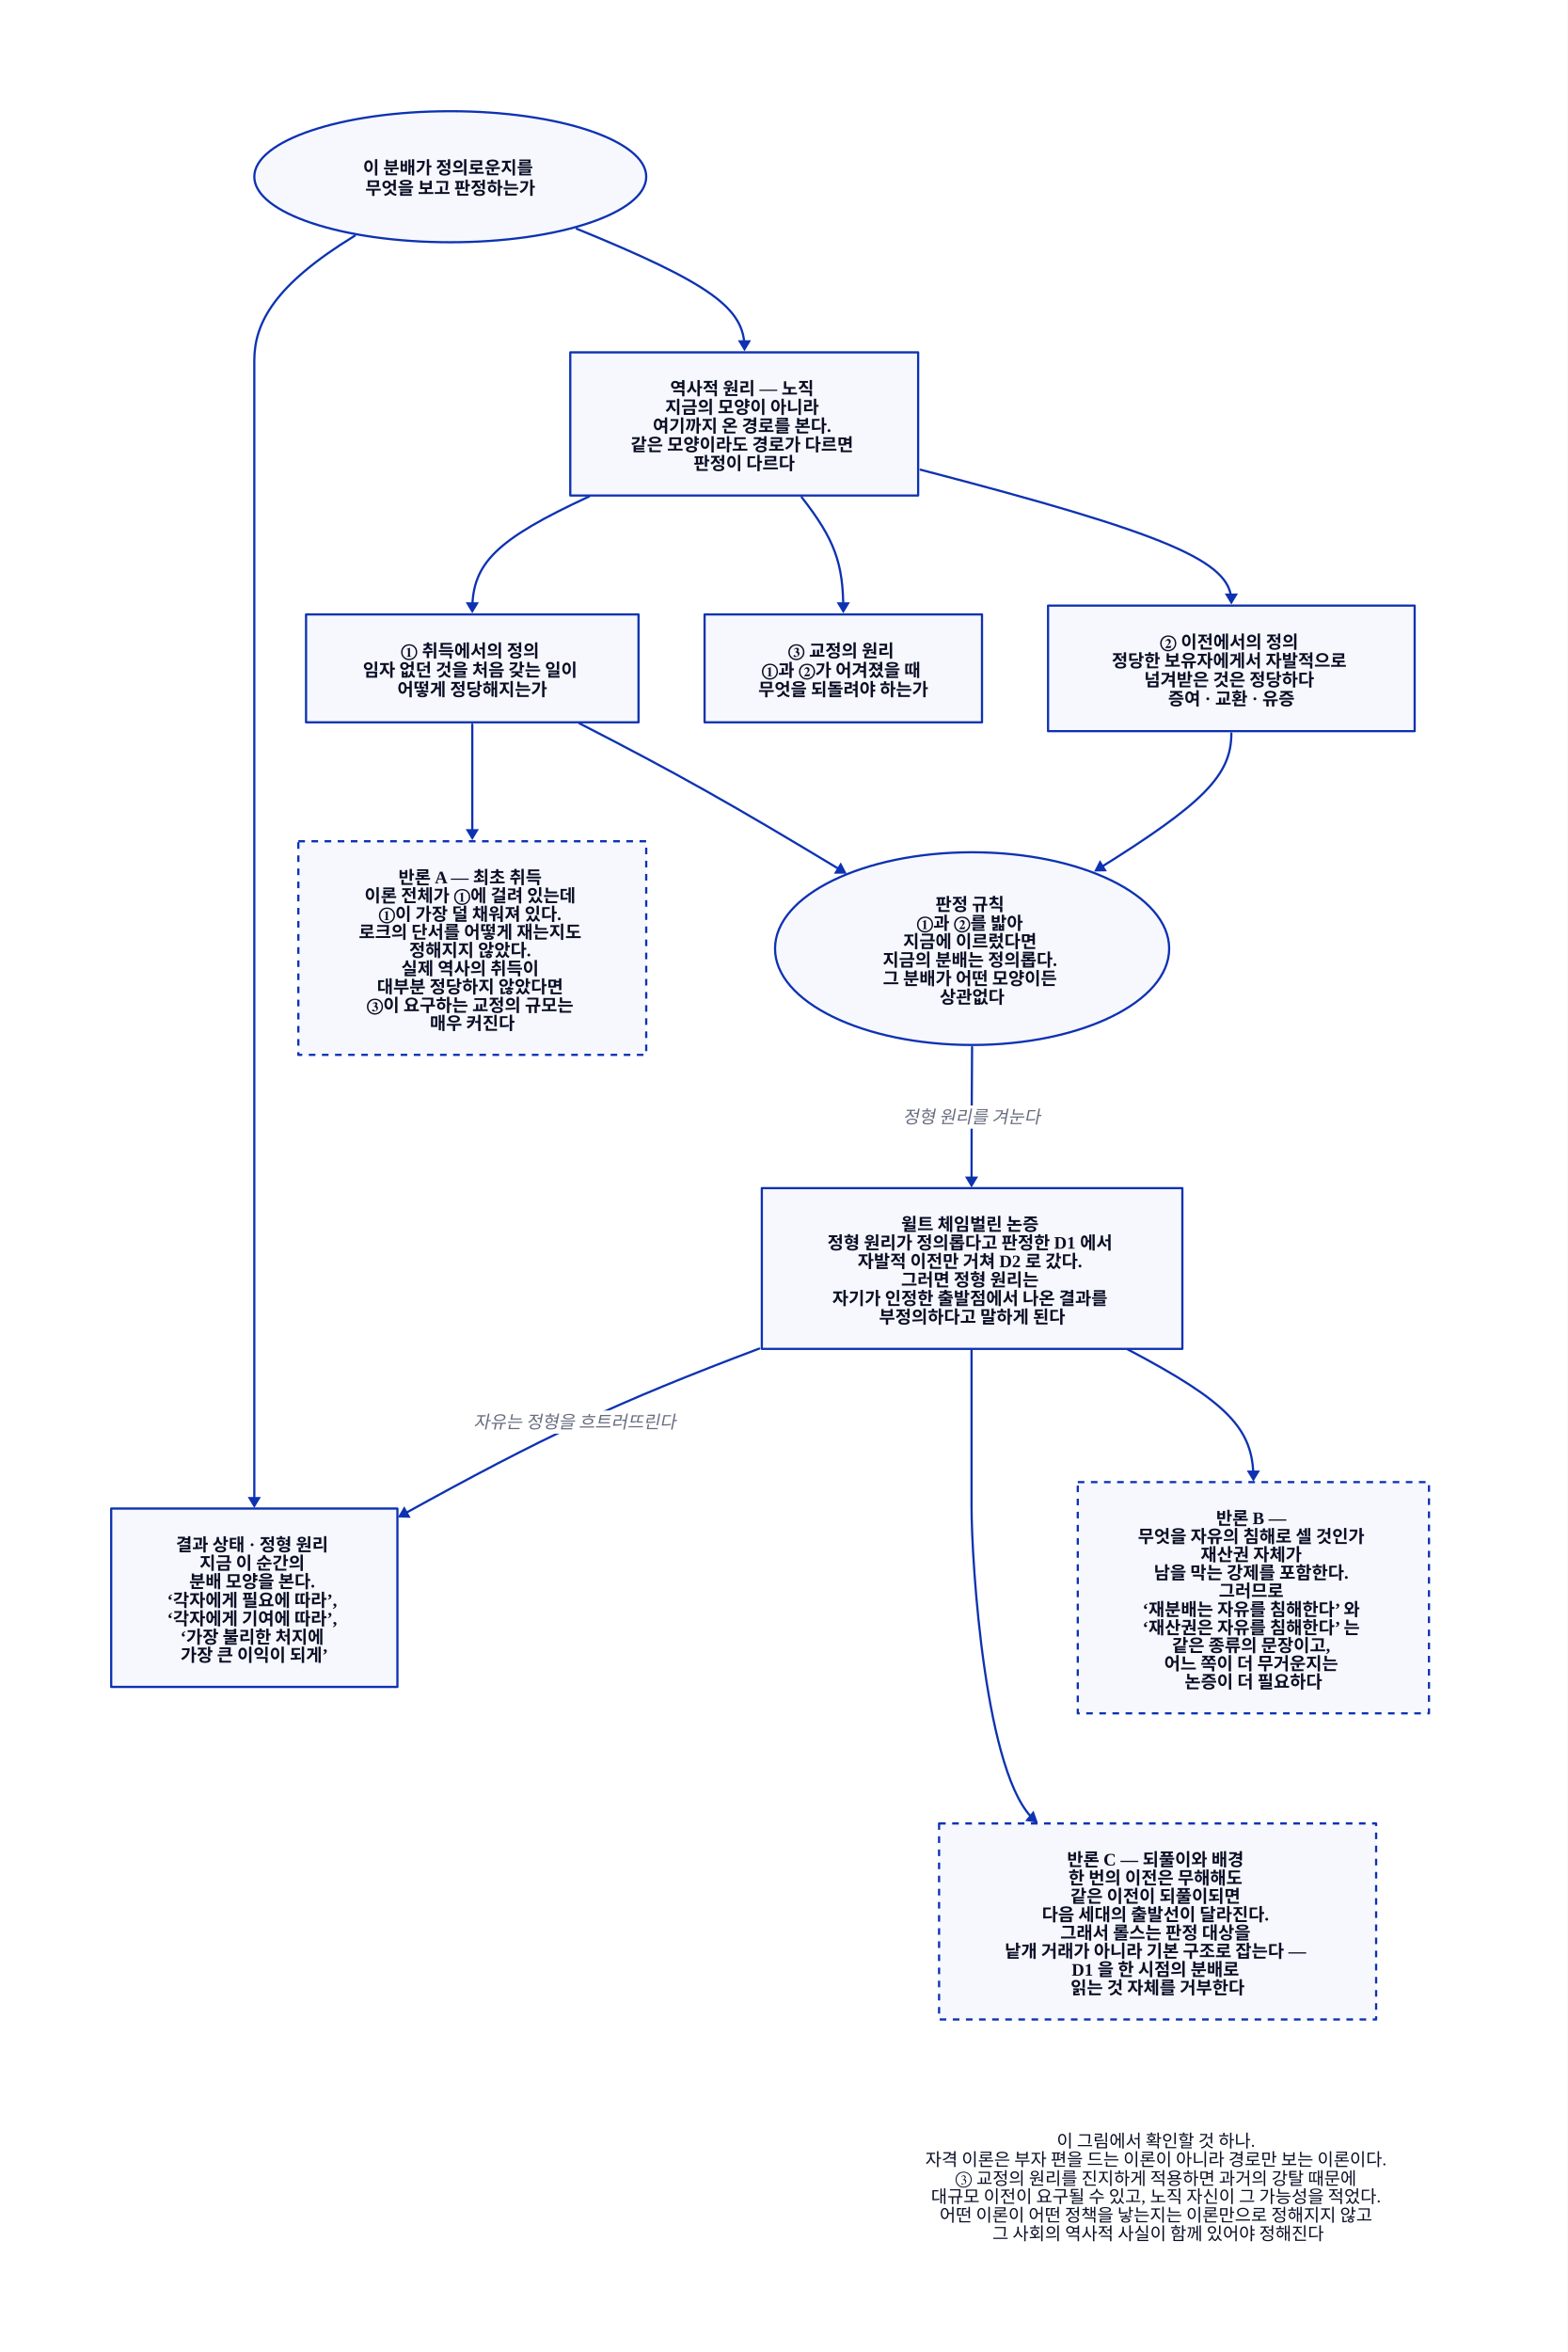
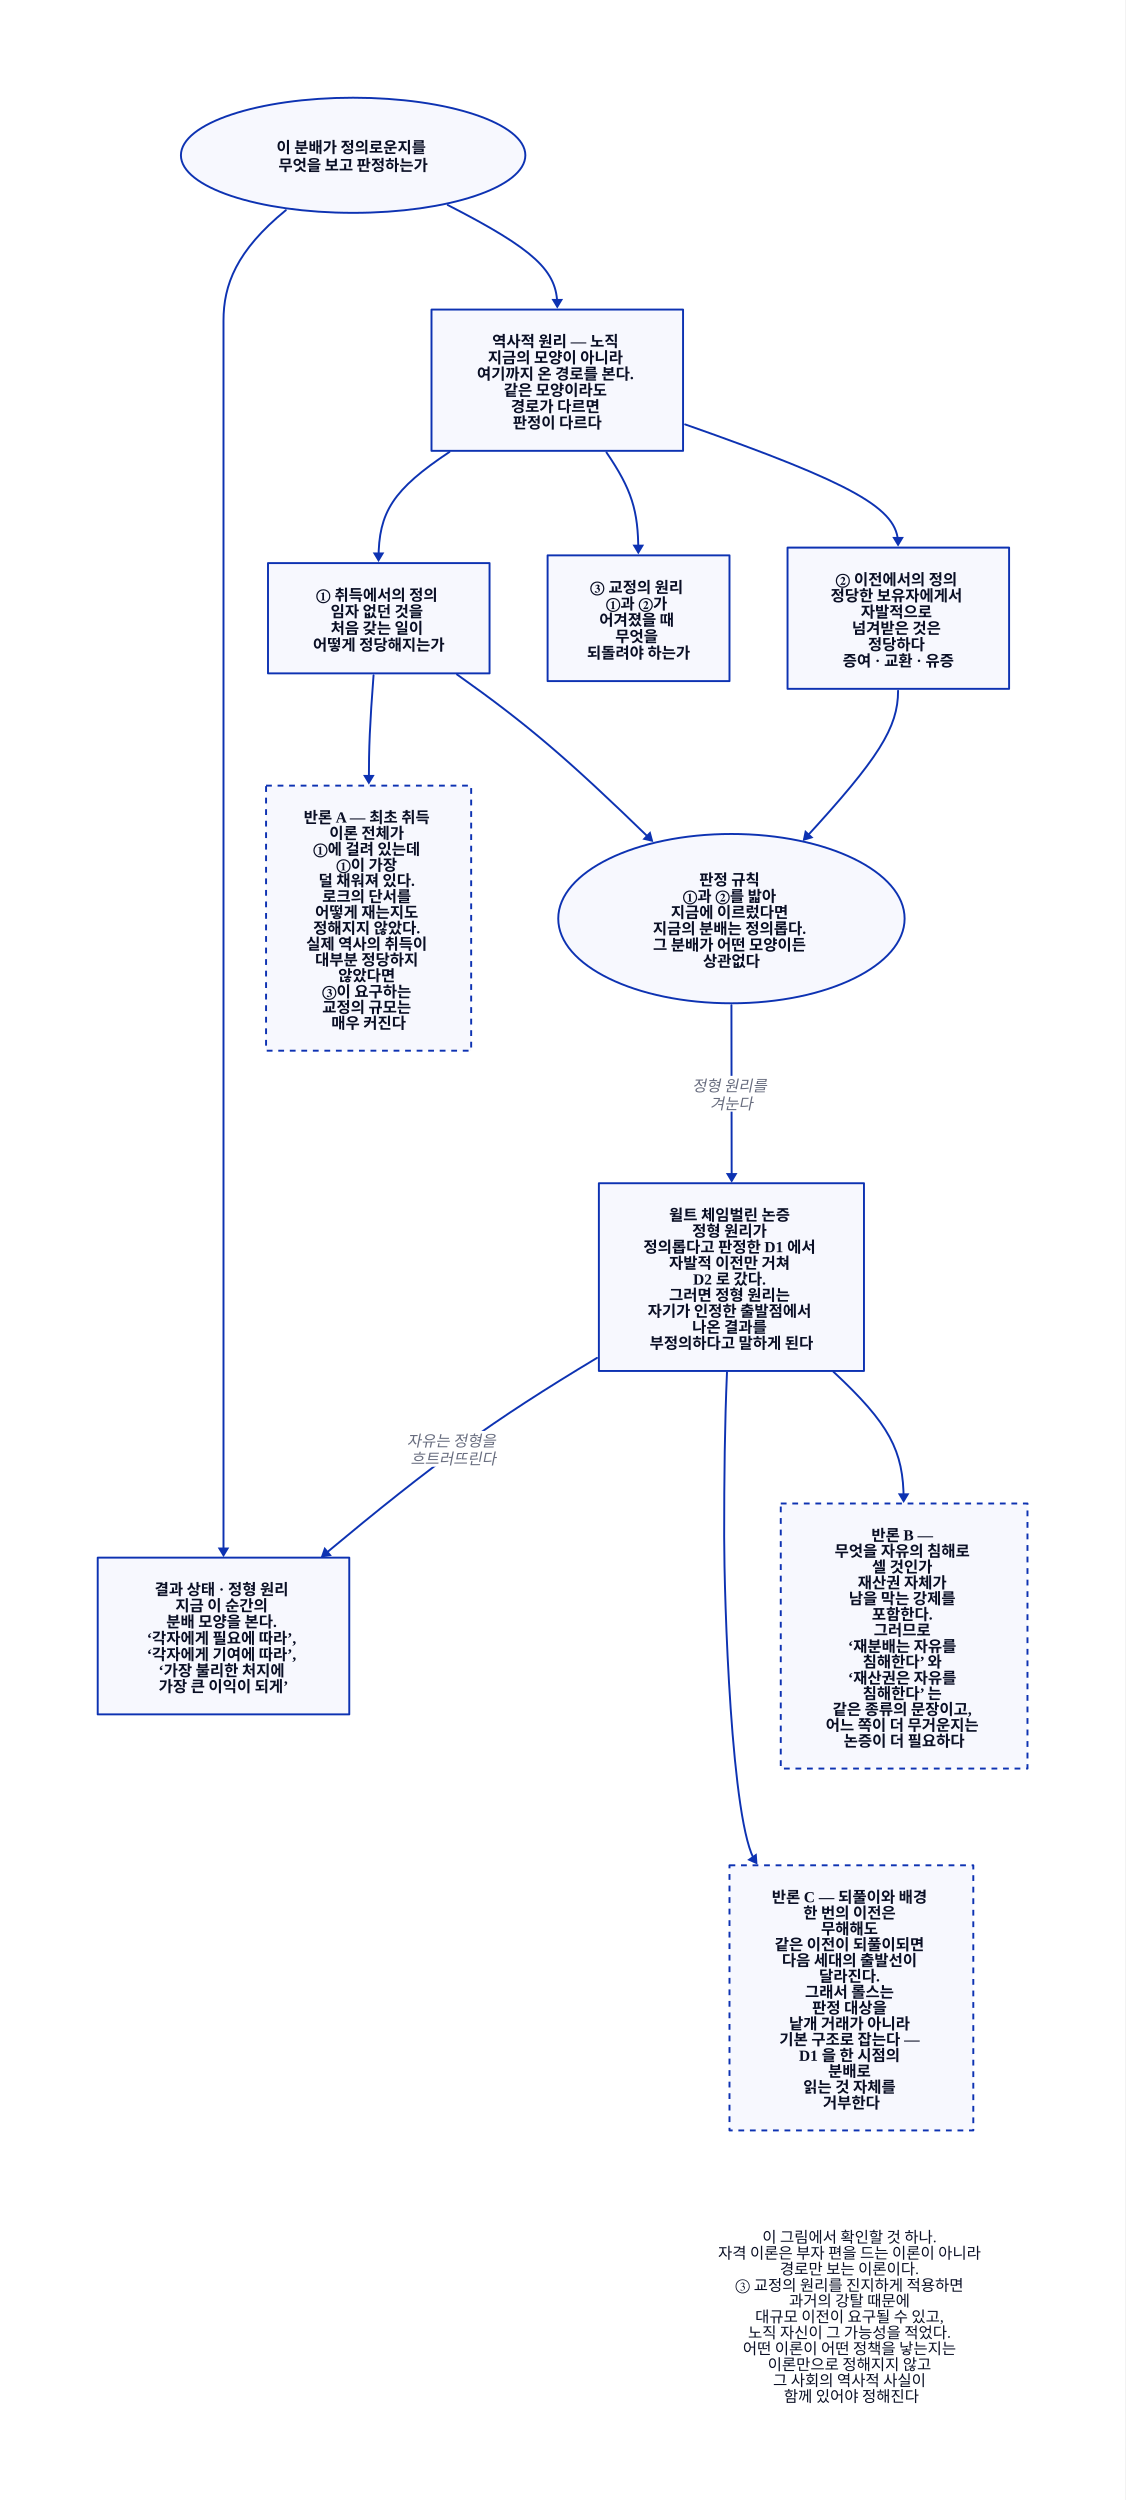
- <svg xmlns="http://www.w3.org/2000/svg" width="1424" height="2136" class="d2-2722603507 d2-svg" viewBox="-101 -101 1424 2136">
-   <rect width="1424" height="2136" x="-101" y="-101" rx="0" style="fill:#fff" />
-   <style>.d2-2722603507 .text-bold{font-weight:700}.d2-2722603507 .text-italic{font-style:italic}.connection,.shape{stroke-linejoin:round}.shape{shape-rendering:geometricPrecision}.connection{stroke-linecap:round}.d2-2722603507 .fill-N1{fill:#0a0f25}.d2-2722603507 .fill-N2{fill:#676c7e}.d2-2722603507 .fill-B6{fill:#f7f8fe}.d2-2722603507 .stroke-B1,.d2-2722603507 .stroke-B2{stroke:#0d32b2}.s0{stroke-width:2}.s1{text-anchor:middle;font-size:16px}.s2{stroke-width:2;stroke-dasharray:6,5.919}</style>
-   <g>
-     <g class="shape">
-       <ellipse cx="308" cy="59.5" class="shape stroke-B1 fill-B6 s0" rx="178" ry="59.5" />
-     </g>
-     <text x="308" y="57" class="text-bold fill-N1 s1">
-       <tspan x="308" dy="0">이 분배가 정의로운지를</tspan>
-       <tspan x="308" dy="18.5">무엇을 보고 판정하는가</tspan>
-     </text>
-   </g>
-   <g>
-     <g class="shape">
-       <path d="M0 1269h260v162H0z" class="stroke-B1 fill-B6 s0" />
-     </g>
-     <text x="130" y="1307.5" class="text-bold fill-N1 s1">
+ <svg xmlns="http://www.w3.org/2000/svg" width="1163" height="2584" class="d2-938433352 d2-svg" viewBox="-101 -101 1163 2584">
+   <rect width="1163" height="2584" x="-101" y="-101" rx="0" style="fill:#fff" />
+   <style>.d2-938433352 .text-bold{font-weight:700}.d2-938433352 .text-italic{font-style:italic}.connection,.shape{stroke-linejoin:round}.shape{shape-rendering:geometricPrecision}.connection{stroke-linecap:round}.d2-938433352 .fill-N1{fill:#0a0f25}.d2-938433352 .fill-N2{fill:#676c7e}.d2-938433352 .fill-B6{fill:#f7f8fe}.d2-938433352 .stroke-B1,.d2-938433352 .stroke-B2{stroke:#0d32b2}.s0{stroke-width:2}.s1{text-anchor:middle;font-size:16px}.s2{stroke-width:2;stroke-dasharray:6,5.919}</style>
+   <g>
+     <g class="shape">
+       <ellipse cx="264" cy="59.5" class="shape stroke-B1 fill-B6 s0" rx="178" ry="59.5" />
+     </g>
+     <text x="264" y="57" class="text-bold fill-N1 s1">
+       <tspan x="264" dy="0">이 분배가 정의로운지를</tspan>
+       <tspan x="264" dy="18.5">무엇을 보고 판정하는가</tspan>
+     </text>
+   </g>
+   <g>
+     <g class="shape">
+       <path d="M0 1509h260v162H0z" class="stroke-B1 fill-B6 s0" />
+     </g>
+     <text x="130" y="1547.5" class="text-bold fill-N1 s1">
      <tspan x="130" dy="0">결과 상태 · 정형 원리</tspan>
      <tspan x="130" dy="16.714">지금 이 순간의</tspan>
      <tspan x="130" dy="16.714">분배 모양을 본다.</tspan>
      <tspan x="130" dy="16.714">‘각자에게 필요에 따라’,</tspan>
      <tspan x="130" dy="16.714">‘각자에게 기여에 따라’,</tspan>
      <tspan x="130" dy="16.714">‘가장 불리한 처지에</tspan>
      <tspan x="130" dy="16.714">가장 큰 이익이 되게’</tspan>
    </text>
  </g>
  <g>
    <g class="shape">
-       <path d="M417 219h316v130H417z" class="stroke-B1 fill-B6 s0" />
-     </g>
-     <text x="575" y="257.5" class="text-bold fill-N1 s1">
-       <tspan x="575" dy="0">역사적 원리 — 노직</tspan>
-       <tspan x="575" dy="17">지금의 모양이 아니라</tspan>
-       <tspan x="575" dy="17">여기까지 온 경로를 본다.</tspan>
-       <tspan x="575" dy="17">같은 모양이라도 경로가 다르면</tspan>
-       <tspan x="575" dy="17">판정이 다르다</tspan>
-     </text>
-   </g>
-   <g>
-     <g class="shape">
-       <path d="M177 457h302v98H177z" class="stroke-B1 fill-B6 s0" />
-     </g>
-     <text x="328" y="495.5" class="text-bold fill-N1 s1">
-       <tspan x="328" dy="0">① 취득에서의 정의</tspan>
-       <tspan x="328" dy="17.667">임자 없던 것을 처음 갖는 일이</tspan>
-       <tspan x="328" dy="17.667">어떻게 정당해지는가</tspan>
-     </text>
-   </g>
-   <g>
-     <g class="shape">
-       <path d="M851 449h333v114H851z" class="stroke-B1 fill-B6 s0" />
-     </g>
-     <text x="1017.5" y="487.5" class="text-bold fill-N1 s1">
-       <tspan x="1017.5" dy="0">② 이전에서의 정의</tspan>
-       <tspan x="1017.5" dy="17.25">정당한 보유자에게서 자발적으로</tspan>
-       <tspan x="1017.5" dy="17.25">넘겨받은 것은 정당하다</tspan>
-       <tspan x="1017.5" dy="17.25">증여 · 교환 · 유증</tspan>
-     </text>
-   </g>
-   <g>
-     <g class="shape">
-       <path d="M539 457h252v98H539z" class="stroke-B1 fill-B6 s0" />
-     </g>
-     <text x="665" y="495.5" class="text-bold fill-N1 s1">
-       <tspan x="665" dy="0">③ 교정의 원리</tspan>
-       <tspan x="665" dy="17.667">①과 ②가 어겨졌을 때</tspan>
-       <tspan x="665" dy="17.667">무엇을 되돌려야 하는가</tspan>
-     </text>
-   </g>
-   <g>
-     <g class="shape">
-       <ellipse cx="782" cy="760.5" class="shape stroke-B1 fill-B6 s0" rx="179" ry="87.5" />
-     </g>
-     <text x="782" y="726" class="text-bold fill-N1 s1">
-       <tspan x="782" dy="0">판정 규칙</tspan>
-       <tspan x="782" dy="16.833">①과 ②를 밟아</tspan>
-       <tspan x="782" dy="16.833">지금에 이르렀다면</tspan>
-       <tspan x="782" dy="16.833">지금의 분배는 정의롭다.</tspan>
-       <tspan x="782" dy="16.833">그 분배가 어떤 모양이든</tspan>
-       <tspan x="782" dy="16.833">상관없다</tspan>
-     </text>
-   </g>
-   <g>
-     <g class="shape">
-       <path d="M591 978h382v146H591z" class="stroke-B1 fill-B6 s0" />
-     </g>
-     <text x="782" y="1016.5" class="text-bold fill-N1 s1">
-       <tspan x="782" dy="0">윌트 체임벌린 논증</tspan>
-       <tspan x="782" dy="16.833">정형 원리가 정의롭다고 판정한 D1 에서</tspan>
-       <tspan x="782" dy="16.833">자발적 이전만 거쳐 D2 로 갔다.</tspan>
-       <tspan x="782" dy="16.833">그러면 정형 원리는</tspan>
-       <tspan x="782" dy="16.833">자기가 인정한 출발점에서 나온 결과를</tspan>
-       <tspan x="782" dy="16.833">부정의하다고 말하게 된다</tspan>
-     </text>
-   </g>
-   <g>
-     <g class="shape">
-       <path d="M170 663h316v194H170z" class="stroke-B2 fill-B6 s2" />
-     </g>
-     <text x="328" y="701.5" class="text-bold fill-N1 s1">
-       <tspan x="328" dy="0">반론 A — 최초 취득</tspan>
-       <tspan x="328" dy="16.556">이론 전체가 ①에 걸려 있는데</tspan>
-       <tspan x="328" dy="16.556">①이 가장 덜 채워져 있다.</tspan>
-       <tspan x="328" dy="16.556">로크의 단서를 어떻게 재는지도</tspan>
-       <tspan x="328" dy="16.556">정해지지 않았다.</tspan>
-       <tspan x="328" dy="16.556">실제 역사의 취득이</tspan>
-       <tspan x="328" dy="16.556">대부분 정당하지 않았다면</tspan>
-       <tspan x="328" dy="16.556">③이 요구하는 교정의 규모는</tspan>
-       <tspan x="328" dy="16.556">매우 커진다</tspan>
-     </text>
-   </g>
-   <g>
-     <g class="shape">
-       <path d="M878 1245h319v210H878z" class="stroke-B2 fill-B6 s2" />
-     </g>
-     <text x="1037.5" y="1283.5" class="text-bold fill-N1 s1">
-       <tspan x="1037.5" dy="0">반론 B —</tspan>
-       <tspan x="1037.5" dy="16.5">무엇을 자유의 침해로 셀 것인가</tspan>
-       <tspan x="1037.5" dy="16.5">재산권 자체가</tspan>
-       <tspan x="1037.5" dy="16.5">남을 막는 강제를 포함한다.</tspan>
-       <tspan x="1037.5" dy="16.5">그러므로</tspan>
-       <tspan x="1037.5" dy="16.5">‘재분배는 자유를 침해한다’ 와</tspan>
-       <tspan x="1037.5" dy="16.5">‘재산권은 자유를 침해한다’ 는</tspan>
-       <tspan x="1037.5" dy="16.5">같은 종류의 문장이고,</tspan>
-       <tspan x="1037.5" dy="16.5">어느 쪽이 더 무거운지는</tspan>
-       <tspan x="1037.5" dy="16.5">논증이 더 필요하다</tspan>
-     </text>
-   </g>
-   <g>
-     <g class="shape">
-       <path d="M752 1555h397v178H752z" class="stroke-B2 fill-B6 s2" />
-     </g>
-     <text x="950.5" y="1593.5" class="text-bold fill-N1 s1">
-       <tspan x="950.5" dy="0">반론 C — 되풀이와 배경</tspan>
-       <tspan x="950.5" dy="16.625">한 번의 이전은 무해해도</tspan>
-       <tspan x="950.5" dy="16.625">같은 이전이 되풀이되면</tspan>
-       <tspan x="950.5" dy="16.625">다음 세대의 출발선이 달라진다.</tspan>
-       <tspan x="950.5" dy="16.625">그래서 롤스는 판정 대상을</tspan>
-       <tspan x="950.5" dy="16.625">낱개 거래가 아니라 기본 구조로 잡는다 —</tspan>
-       <tspan x="950.5" dy="16.625">D1 을 한 시점의 분배로</tspan>
-       <tspan x="950.5" dy="16.625">읽는 것 자체를 거부한다</tspan>
-     </text>
-   </g>
-   <text x="951" y="1849" class="fill-N1 s1">
-     <tspan x="951" dy="0">이 그림에서 확인할 것 하나.</tspan>
-     <tspan x="951" dy="16.833">자격 이론은 부자 편을 드는 이론이 아니라 경로만 보는 이론이다.</tspan>
-     <tspan x="951" dy="16.833">③ 교정의 원리를 진지하게 적용하면 과거의 강탈 때문에</tspan>
-     <tspan x="951" dy="16.833">대규모 이전이 요구될 수 있고, 노직 자신이 그 가능성을 적었다.</tspan>
-     <tspan x="951" dy="16.833">어떤 이론이 어떤 정책을 낳는지는 이론만으로 정해지지 않고</tspan>
-     <tspan x="951" dy="16.833">그 사회의 역사적 사실이 함께 있어야 정해진다</tspan>
+       <path d="M345 219h260v146H345z" class="stroke-B1 fill-B6 s0" />
+     </g>
+     <text x="475" y="257.5" class="text-bold fill-N1 s1">
+       <tspan x="475" dy="0">역사적 원리 — 노직</tspan>
+       <tspan x="475" dy="16.833">지금의 모양이 아니라</tspan>
+       <tspan x="475" dy="16.833">여기까지 온 경로를 본다.</tspan>
+       <tspan x="475" dy="16.833">같은 모양이라도</tspan>
+       <tspan x="475" dy="16.833">경로가 다르면</tspan>
+       <tspan x="475" dy="16.833">판정이 다르다</tspan>
+     </text>
+   </g>
+   <g>
+     <g class="shape">
+       <path d="M176 481h229v114H176z" class="stroke-B1 fill-B6 s0" />
+     </g>
+     <text x="290.5" y="519.5" class="text-bold fill-N1 s1">
+       <tspan x="290.5" dy="0">① 취득에서의 정의</tspan>
+       <tspan x="290.5" dy="17.25">임자 없던 것을</tspan>
+       <tspan x="290.5" dy="17.25">처음 갖는 일이</tspan>
+       <tspan x="290.5" dy="17.25">어떻게 정당해지는가</tspan>
+     </text>
+   </g>
+   <g>
+     <g class="shape">
+       <path d="M713 465h229v146H713z" class="stroke-B1 fill-B6 s0" />
+     </g>
+     <text x="827.5" y="503.5" class="text-bold fill-N1 s1">
+       <tspan x="827.5" dy="0">② 이전에서의 정의</tspan>
+       <tspan x="827.5" dy="16.833">정당한 보유자에게서</tspan>
+       <tspan x="827.5" dy="16.833">자발적으로</tspan>
+       <tspan x="827.5" dy="16.833">넘겨받은 것은</tspan>
+       <tspan x="827.5" dy="16.833">정당하다</tspan>
+       <tspan x="827.5" dy="16.833">증여 · 교환 · 유증</tspan>
+     </text>
+   </g>
+   <g>
+     <g class="shape">
+       <path d="M465 473h188v130H465z" class="stroke-B1 fill-B6 s0" />
+     </g>
+     <text x="559" y="511.5" class="text-bold fill-N1 s1">
+       <tspan x="559" dy="0">③ 교정의 원리</tspan>
+       <tspan x="559" dy="17">①과 ②가</tspan>
+       <tspan x="559" dy="17">어겨졌을 때</tspan>
+       <tspan x="559" dy="17">무엇을</tspan>
+       <tspan x="559" dy="17">되돌려야 하는가</tspan>
+     </text>
+   </g>
+   <g>
+     <g class="shape">
+       <ellipse cx="655" cy="848.5" class="shape stroke-B1 fill-B6 s0" rx="179" ry="87.5" />
+     </g>
+     <text x="655" y="814" class="text-bold fill-N1 s1">
+       <tspan x="655" dy="0">판정 규칙</tspan>
+       <tspan x="655" dy="16.833">①과 ②를 밟아</tspan>
+       <tspan x="655" dy="16.833">지금에 이르렀다면</tspan>
+       <tspan x="655" dy="16.833">지금의 분배는 정의롭다.</tspan>
+       <tspan x="655" dy="16.833">그 분배가 어떤 모양이든</tspan>
+       <tspan x="655" dy="16.833">상관없다</tspan>
+     </text>
+   </g>
+   <g>
+     <g class="shape">
+       <path d="M518 1122h274v194H518z" class="stroke-B1 fill-B6 s0" />
+     </g>
+     <text x="655" y="1160.5" class="text-bold fill-N1 s1">
+       <tspan x="655" dy="0">윌트 체임벌린 논증</tspan>
+       <tspan x="655" dy="16.556">정형 원리가</tspan>
+       <tspan x="655" dy="16.556">정의롭다고 판정한 D1 에서</tspan>
+       <tspan x="655" dy="16.556">자발적 이전만 거쳐</tspan>
+       <tspan x="655" dy="16.556">D2 로 갔다.</tspan>
+       <tspan x="655" dy="16.556">그러면 정형 원리는</tspan>
+       <tspan x="655" dy="16.556">자기가 인정한 출발점에서</tspan>
+       <tspan x="655" dy="16.556">나온 결과를</tspan>
+       <tspan x="655" dy="16.556">부정의하다고 말하게 된다</tspan>
+     </text>
+   </g>
+   <g>
+     <g class="shape">
+       <path d="M174 711h212v274H174z" class="stroke-B2 fill-B6 s2" />
+     </g>
+     <text x="280" y="749.5" class="text-bold fill-N1 s1">
+       <tspan x="280" dy="0">반론 A — 최초 취득</tspan>
+       <tspan x="280" dy="16.357">이론 전체가</tspan>
+       <tspan x="280" dy="16.357">①에 걸려 있는데</tspan>
+       <tspan x="280" dy="16.357">①이 가장</tspan>
+       <tspan x="280" dy="16.357">덜 채워져 있다.</tspan>
+       <tspan x="280" dy="16.357">로크의 단서를</tspan>
+       <tspan x="280" dy="16.357">어떻게 재는지도</tspan>
+       <tspan x="280" dy="16.357">정해지지 않았다.</tspan>
+       <tspan x="280" dy="16.357">실제 역사의 취득이</tspan>
+       <tspan x="280" dy="16.357">대부분 정당하지</tspan>
+       <tspan x="280" dy="16.357">않았다면</tspan>
+       <tspan x="280" dy="16.357">③이 요구하는</tspan>
+       <tspan x="280" dy="16.357">교정의 규모는</tspan>
+       <tspan x="280" dy="16.357">매우 커진다</tspan>
+     </text>
+   </g>
+   <g>
+     <g class="shape">
+       <path d="M706 1453h255v274H706z" class="stroke-B2 fill-B6 s2" />
+     </g>
+     <text x="833.5" y="1491.5" class="text-bold fill-N1 s1">
+       <tspan x="833.5" dy="0">반론 B —</tspan>
+       <tspan x="833.5" dy="16.357">무엇을 자유의 침해로</tspan>
+       <tspan x="833.5" dy="16.357">셀 것인가</tspan>
+       <tspan x="833.5" dy="16.357">재산권 자체가</tspan>
+       <tspan x="833.5" dy="16.357">남을 막는 강제를</tspan>
+       <tspan x="833.5" dy="16.357">포함한다.</tspan>
+       <tspan x="833.5" dy="16.357">그러므로</tspan>
+       <tspan x="833.5" dy="16.357">‘재분배는 자유를</tspan>
+       <tspan x="833.5" dy="16.357">침해한다’ 와</tspan>
+       <tspan x="833.5" dy="16.357">‘재산권은 자유를</tspan>
+       <tspan x="833.5" dy="16.357">침해한다’ 는</tspan>
+       <tspan x="833.5" dy="16.357">같은 종류의 문장이고,</tspan>
+       <tspan x="833.5" dy="16.357">어느 쪽이 더 무거운지는</tspan>
+       <tspan x="833.5" dy="16.357">논증이 더 필요하다</tspan>
+     </text>
+   </g>
+   <g>
+     <g class="shape">
+       <path d="M653 1827h252v274H653z" class="stroke-B2 fill-B6 s2" />
+     </g>
+     <text x="779" y="1865.5" class="text-bold fill-N1 s1">
+       <tspan x="779" dy="0">반론 C — 되풀이와 배경</tspan>
+       <tspan x="779" dy="16.357">한 번의 이전은</tspan>
+       <tspan x="779" dy="16.357">무해해도</tspan>
+       <tspan x="779" dy="16.357">같은 이전이 되풀이되면</tspan>
+       <tspan x="779" dy="16.357">다음 세대의 출발선이</tspan>
+       <tspan x="779" dy="16.357">달라진다.</tspan>
+       <tspan x="779" dy="16.357">그래서 롤스는</tspan>
+       <tspan x="779" dy="16.357">판정 대상을</tspan>
+       <tspan x="779" dy="16.357">낱개 거래가 아니라</tspan>
+       <tspan x="779" dy="16.357">기본 구조로 잡는다 —</tspan>
+       <tspan x="779" dy="16.357">D1 을 한 시점의</tspan>
+       <tspan x="779" dy="16.357">분배로</tspan>
+       <tspan x="779" dy="16.357">읽는 것 자체를</tspan>
+       <tspan x="779" dy="16.357">거부한다</tspan>
+     </text>
+   </g>
+   <text x="779" y="2217" class="fill-N1 s1">
+     <tspan x="779" dy="0">이 그림에서 확인할 것 하나.</tspan>
+     <tspan x="779" dy="16.455">자격 이론은 부자 편을 드는 이론이 아니라</tspan>
+     <tspan x="779" dy="16.455">경로만 보는 이론이다.</tspan>
+     <tspan x="779" dy="16.455">③ 교정의 원리를 진지하게 적용하면</tspan>
+     <tspan x="779" dy="16.455">과거의 강탈 때문에</tspan>
+     <tspan x="779" dy="16.455">대규모 이전이 요구될 수 있고,</tspan>
+     <tspan x="779" dy="16.455">노직 자신이 그 가능성을 적었다.</tspan>
+     <tspan x="779" dy="16.455">어떤 이론이 어떤 정책을 낳는지는</tspan>
+     <tspan x="779" dy="16.455">이론만으로 정해지지 않고</tspan>
+     <tspan x="779" dy="16.455">그 사회의 역사적 사실이</tspan>
+     <tspan x="779" dy="16.455">함께 있어야 정해진다</tspan>
  </text>
-   <marker id="mk-d2-2722603507-3488378134" markerHeight="12" markerUnits="userSpaceOnUse" markerWidth="10" orient="auto" refX="7" refY="6" viewBox="0 0 10 12">
+   <marker id="mk-d2-938433352-3488378134" markerHeight="12" markerUnits="userSpaceOnUse" markerWidth="10" orient="auto" refX="7" refY="6" viewBox="0 0 10 12">
    <path stroke-width="2" d="m0 0 10 6-10 6z" class="connection" style="fill:#0d32b2" />
  </marker>
-   <path fill="none" marker-end="url(#mk-d2-2722603507-3488378134)" d="M221.295 113.045C148.6 157.6 130 192 130 226.5v1039" class="connection stroke-B1 s0" mask="url(#d2-2722603507)" />
-   <path fill="none" marker-end="url(#mk-d2-2722603507-3488378134)" d="M422.852 106.756C544.4 156.4 575.25 179 575.25 215" class="connection stroke-B1 s0" mask="url(#d2-2722603507)" />
-   <path fill="none" marker-end="url(#mk-d2-2722603507-3488378134)" d="M434.185 349.84C349.6 389 328 410.6 328 453" class="connection stroke-B1 s0" mask="url(#d2-2722603507)" />
-   <path fill="none" marker-end="url(#mk-d2-2722603507-3488378134)" d="M735.186 325.588C960.65 384.217 1017.5 409 1017.5 445" class="connection stroke-B1 s0" mask="url(#d2-2722603507)" />
-   <path fill="none" marker-end="url(#mk-d2-2722603507-3488378134)" d="M627.23 350.577C657.2 389 665 410.6 665 453" class="connection stroke-B1 s0" mask="url(#d2-2722603507)" />
-   <path fill="none" marker-end="url(#mk-d2-2722603507-3488378134)" d="M425.28 555.913C513.9 601.4 563 629 665.575 690.933" class="connection stroke-B1 s0" mask="url(#d2-2722603507)" />
-   <path fill="none" marker-end="url(#mk-d2-2722603507-3488378134)" d="M1017.5 565c0 38-25.1 63.6-122.103 123.889" class="connection stroke-B1 s0" mask="url(#d2-2722603507)" />
-   <path fill="none" marker-end="url(#mk-d2-2722603507-3488378134)" d="M781.986 850c-.386 53.6-.486 79.7-.486 124.5" class="connection stroke-B1 s0" mask="url(#d2-2722603507)" />
-   <text x="781.5" y="919" class="text-italic fill-N2 s1">정형 원리를 겨눈다</text>
-   <path fill="none" marker-end="url(#mk-d2-2722603507-3488378134)" d="M588.629 1123.735c-128.529 48.47-194.729 79.365-325.63 151.828" class="connection stroke-B1 s0" mask="url(#d2-2722603507)" />
-   <text x="421" y="1196" class="text-italic fill-N2 s1">자유는 정형을 흐트러뜨린다</text>
-   <path fill="none" marker-end="url(#mk-d2-2722603507-3488378134)" d="M328 557v102" class="connection stroke-B1 s0" mask="url(#d2-2722603507)" />
-   <path fill="none" marker-end="url(#mk-d2-2722603507-3488378134)" d="M923.27 1124.43c91.03 47.87 114.23 72.27 114.23 117.07" class="connection stroke-B1 s0" mask="url(#d2-2722603507)" />
-   <path fill="none" marker-end="url(#mk-d2-2722603507-3488378134)" d="M781.5 1125.5v141.75c0 49.65 12.2 247.75 57.906 285.214" class="connection stroke-B1 s0" mask="url(#d2-2722603507)" />
-   <mask id="d2-2722603507" width="1424" height="2136" x="-101" y="-101" maskUnits="userSpaceOnUse">
-     <path fill="#fff" d="M-101-101h1424v2136H-101z" />
-     <path d="M699 903h165v21H699zM300 1180h242v21H300z" />
+   <path fill="none" marker-end="url(#mk-d2-938433352-3488378134)" d="M194.452 116.266C143.2 158.2 130 193.6 130 230.5v1275" class="connection stroke-B1 s0" mask="url(#d2-938433352)" />
+   <path fill="none" marker-end="url(#mk-d2-938433352-3488378134)" d="M361.78 110.913C452 157.2 475 179 475 215" class="connection stroke-B1 s0" mask="url(#d2-938433352)" />
+   <path fill="none" marker-end="url(#mk-d2-938433352-3488378134)" d="M363.586 366.11C305.25 405 290.25 428.2 290.25 477" class="connection stroke-B1 s0" mask="url(#d2-938433352)" />
+   <path fill="none" marker-end="url(#mk-d2-938433352-3488378134)" d="M607.137 337.663C782.85 399.4 827.25 425 827.25 461" class="connection stroke-B1 s0" mask="url(#d2-938433352)" />
+   <path fill="none" marker-end="url(#mk-d2-938433352-3488378134)" d="M525.875 366.654C551.95 405 558.75 426.6 558.75 469" class="connection stroke-B1 s0" mask="url(#d2-938433352)" />
+   <path fill="none" marker-end="url(#mk-d2-938433352-3488378134)" d="M371.381 596.157C444.15 647.8 485.2 682.8 572.131 767.213" class="connection stroke-B1 s0" mask="url(#d2-938433352)" />
+   <path fill="none" marker-end="url(#mk-d2-938433352-3488378134)" d="M827.25 613c0 38-19.85 69.6-96.543 153.055" class="connection stroke-B1 s0" mask="url(#d2-938433352)" />
+   <path fill="none" marker-end="url(#mk-d2-938433352-3488378134)" d="M655.004 938c.196 92 .246 129.3.246 180.5" class="connection stroke-B1 s0" mask="url(#d2-938433352)" />
+   <text x="655" y="1027" class="text-italic fill-N2 s1">
+     <tspan x="655" dy="0">정형 원리를</tspan>
+     <tspan x="655" dy="18.5">겨눈다</tspan>
+   </text>
+   <path fill="none" marker-end="url(#mk-d2-938433352-3488378134)" d="M516.036 1302.53C407.35 1367.9 349.75 1409.5 232.823 1506.94" class="connection stroke-B1 s0" mask="url(#d2-938433352)" />
+   <text x="367.5" y="1394" class="text-italic fill-N2 s1">
+     <tspan x="367.5" dy="0">자유는 정형을</tspan>
+     <tspan x="367.5" dy="18.5">흐트러뜨린다</tspan>
+   </text>
+   <path fill="none" marker-end="url(#mk-d2-938433352-3488378134)" d="M285.099 596.994C281.25 647.8 280.25 671 280.25 707" class="connection stroke-B1 s0" mask="url(#d2-938433352)" />
+   <path fill="none" marker-end="url(#mk-d2-938433352-3488378134)" d="M760.463 1316.864C818.2 1370.7 833 1398.3 833 1449.5" class="connection stroke-B1 s0" mask="url(#d2-938433352)" />
+   <path fill="none" marker-end="url(#mk-d2-938433352-3488378134)" d="M650.413 1317.498C648.1 1370.7 647.5 1425.6 647.5 1487.25s7 299.75 32.706 336.473" class="connection stroke-B1 s0" mask="url(#d2-938433352)" />
+   <mask id="d2-938433352" width="1163" height="2584" x="-101" y="-101" maskUnits="userSpaceOnUse">
+     <path fill="#fff" d="M-101-101h1163v2584H-101z" />
+     <path d="M603 1011h104v37H603zM306 1378h123v37H306z" />
  </mask>
</svg>
